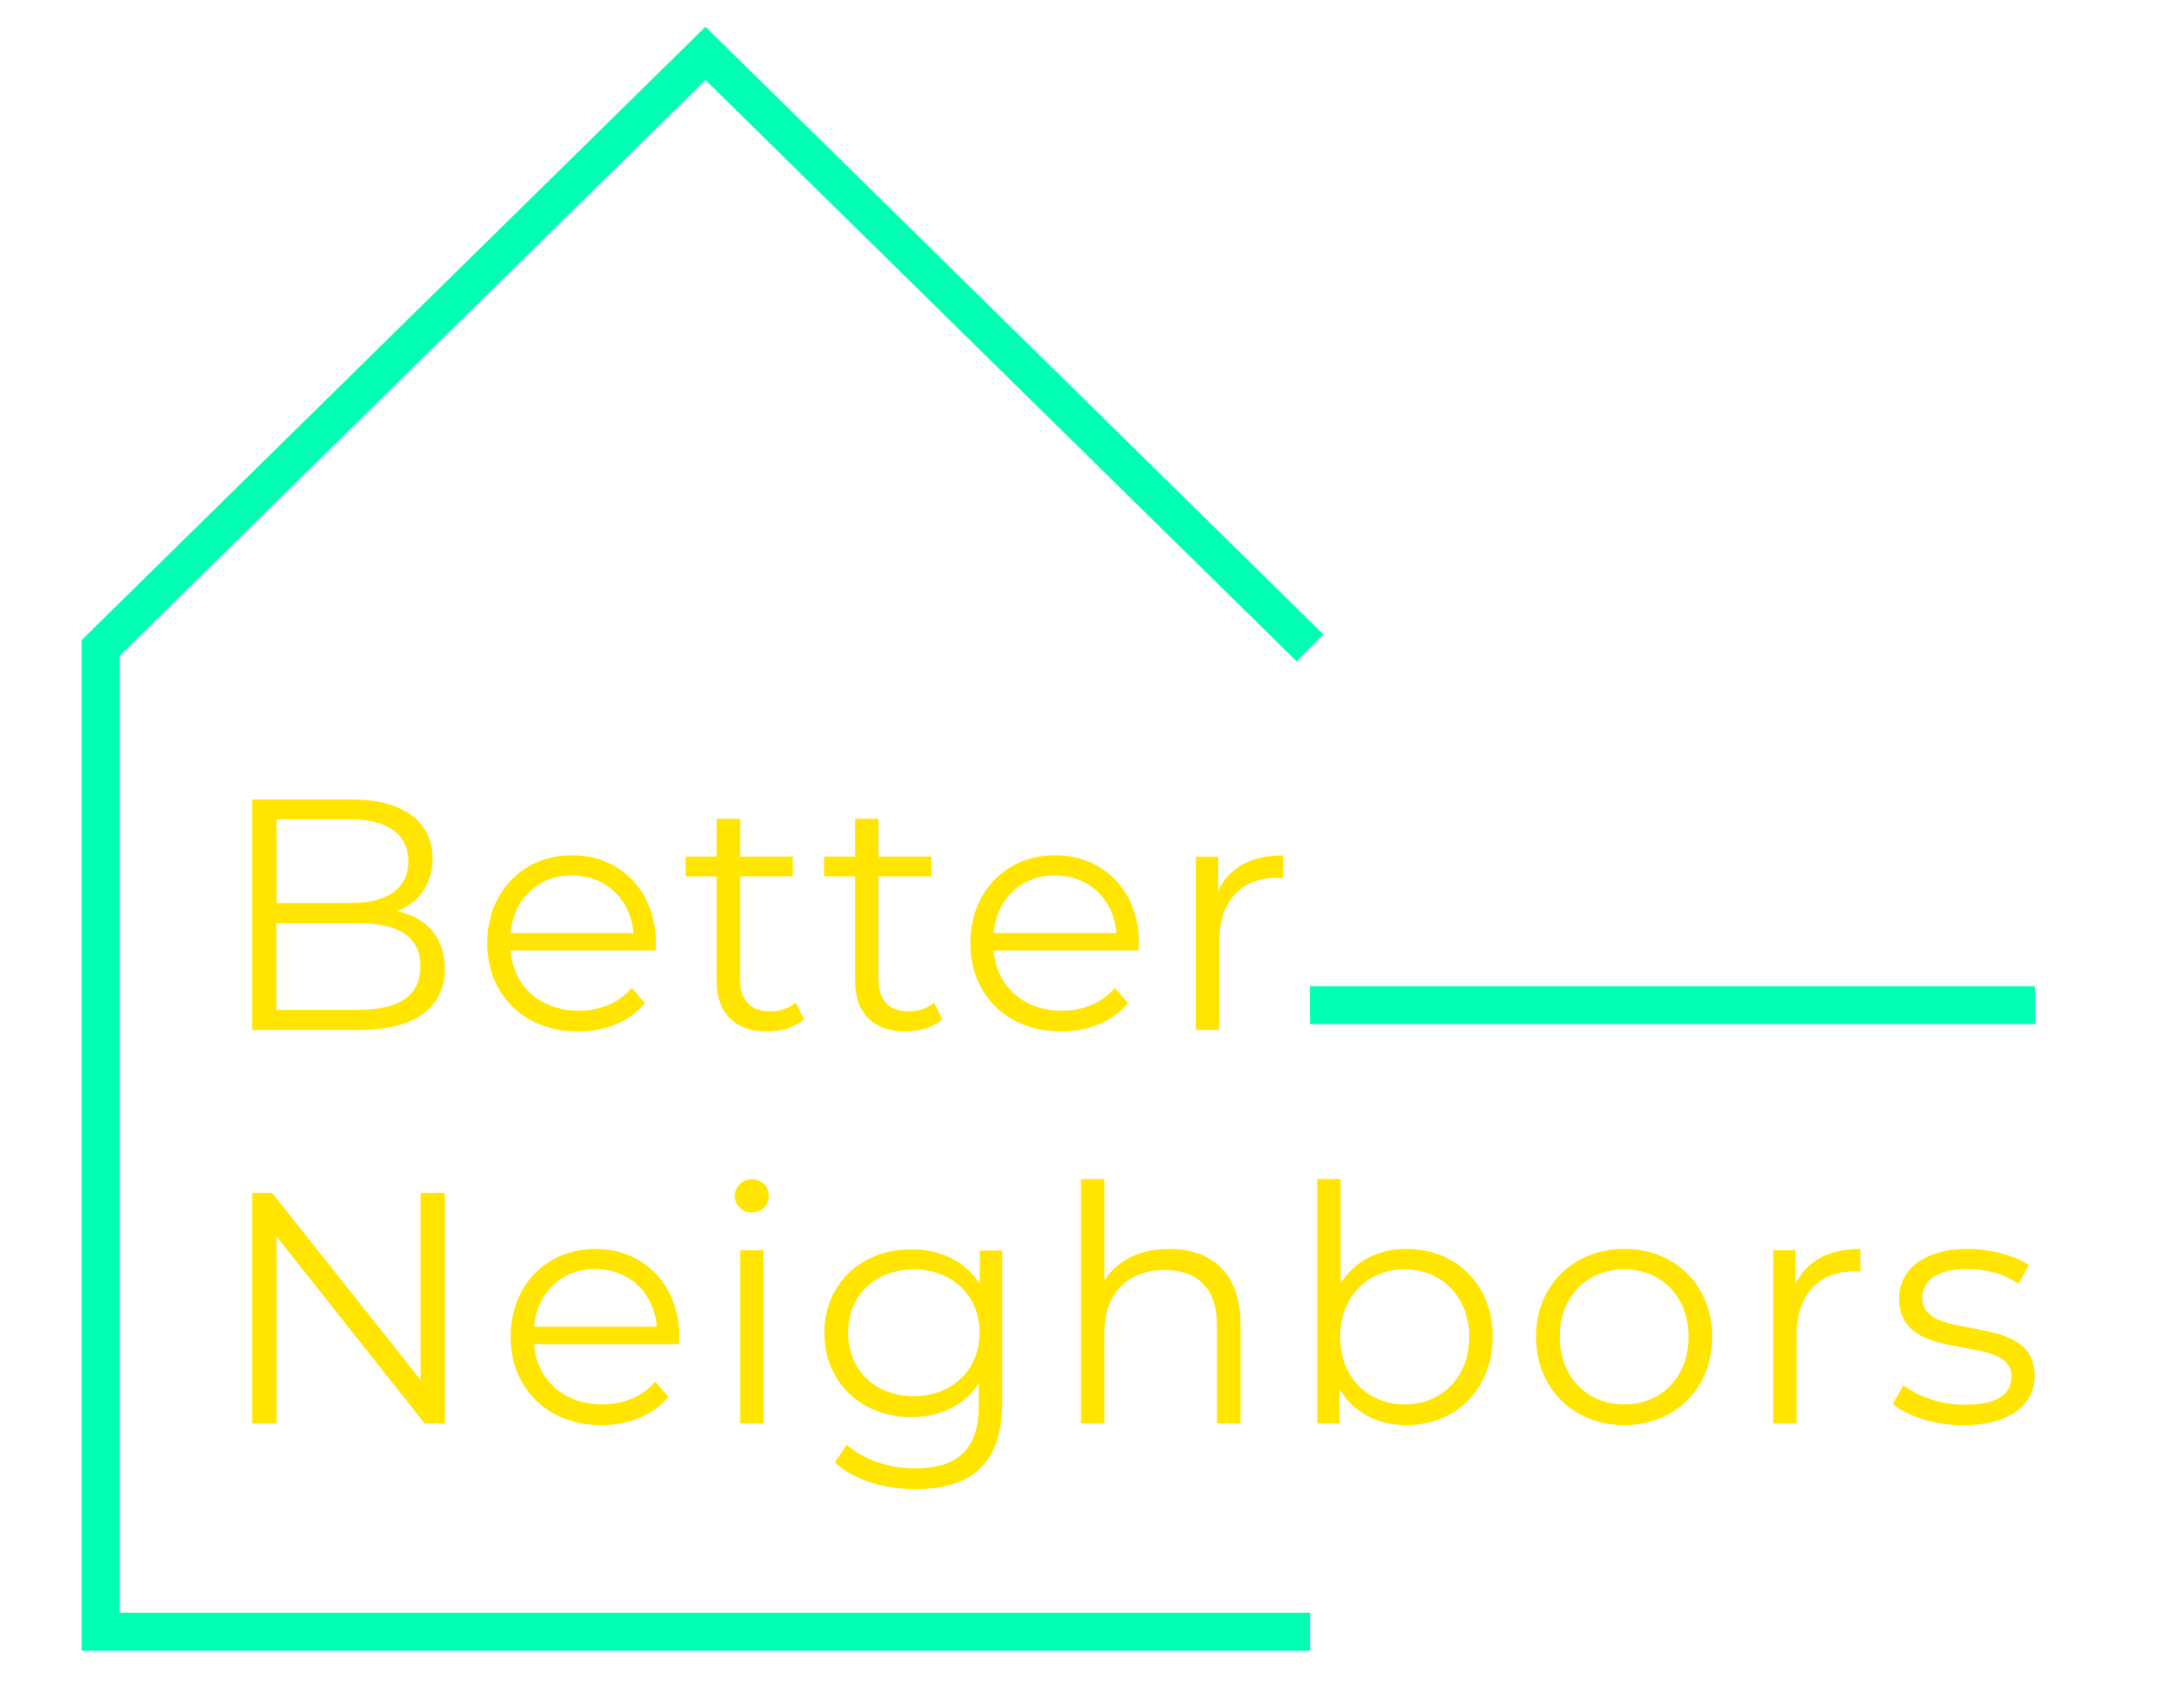
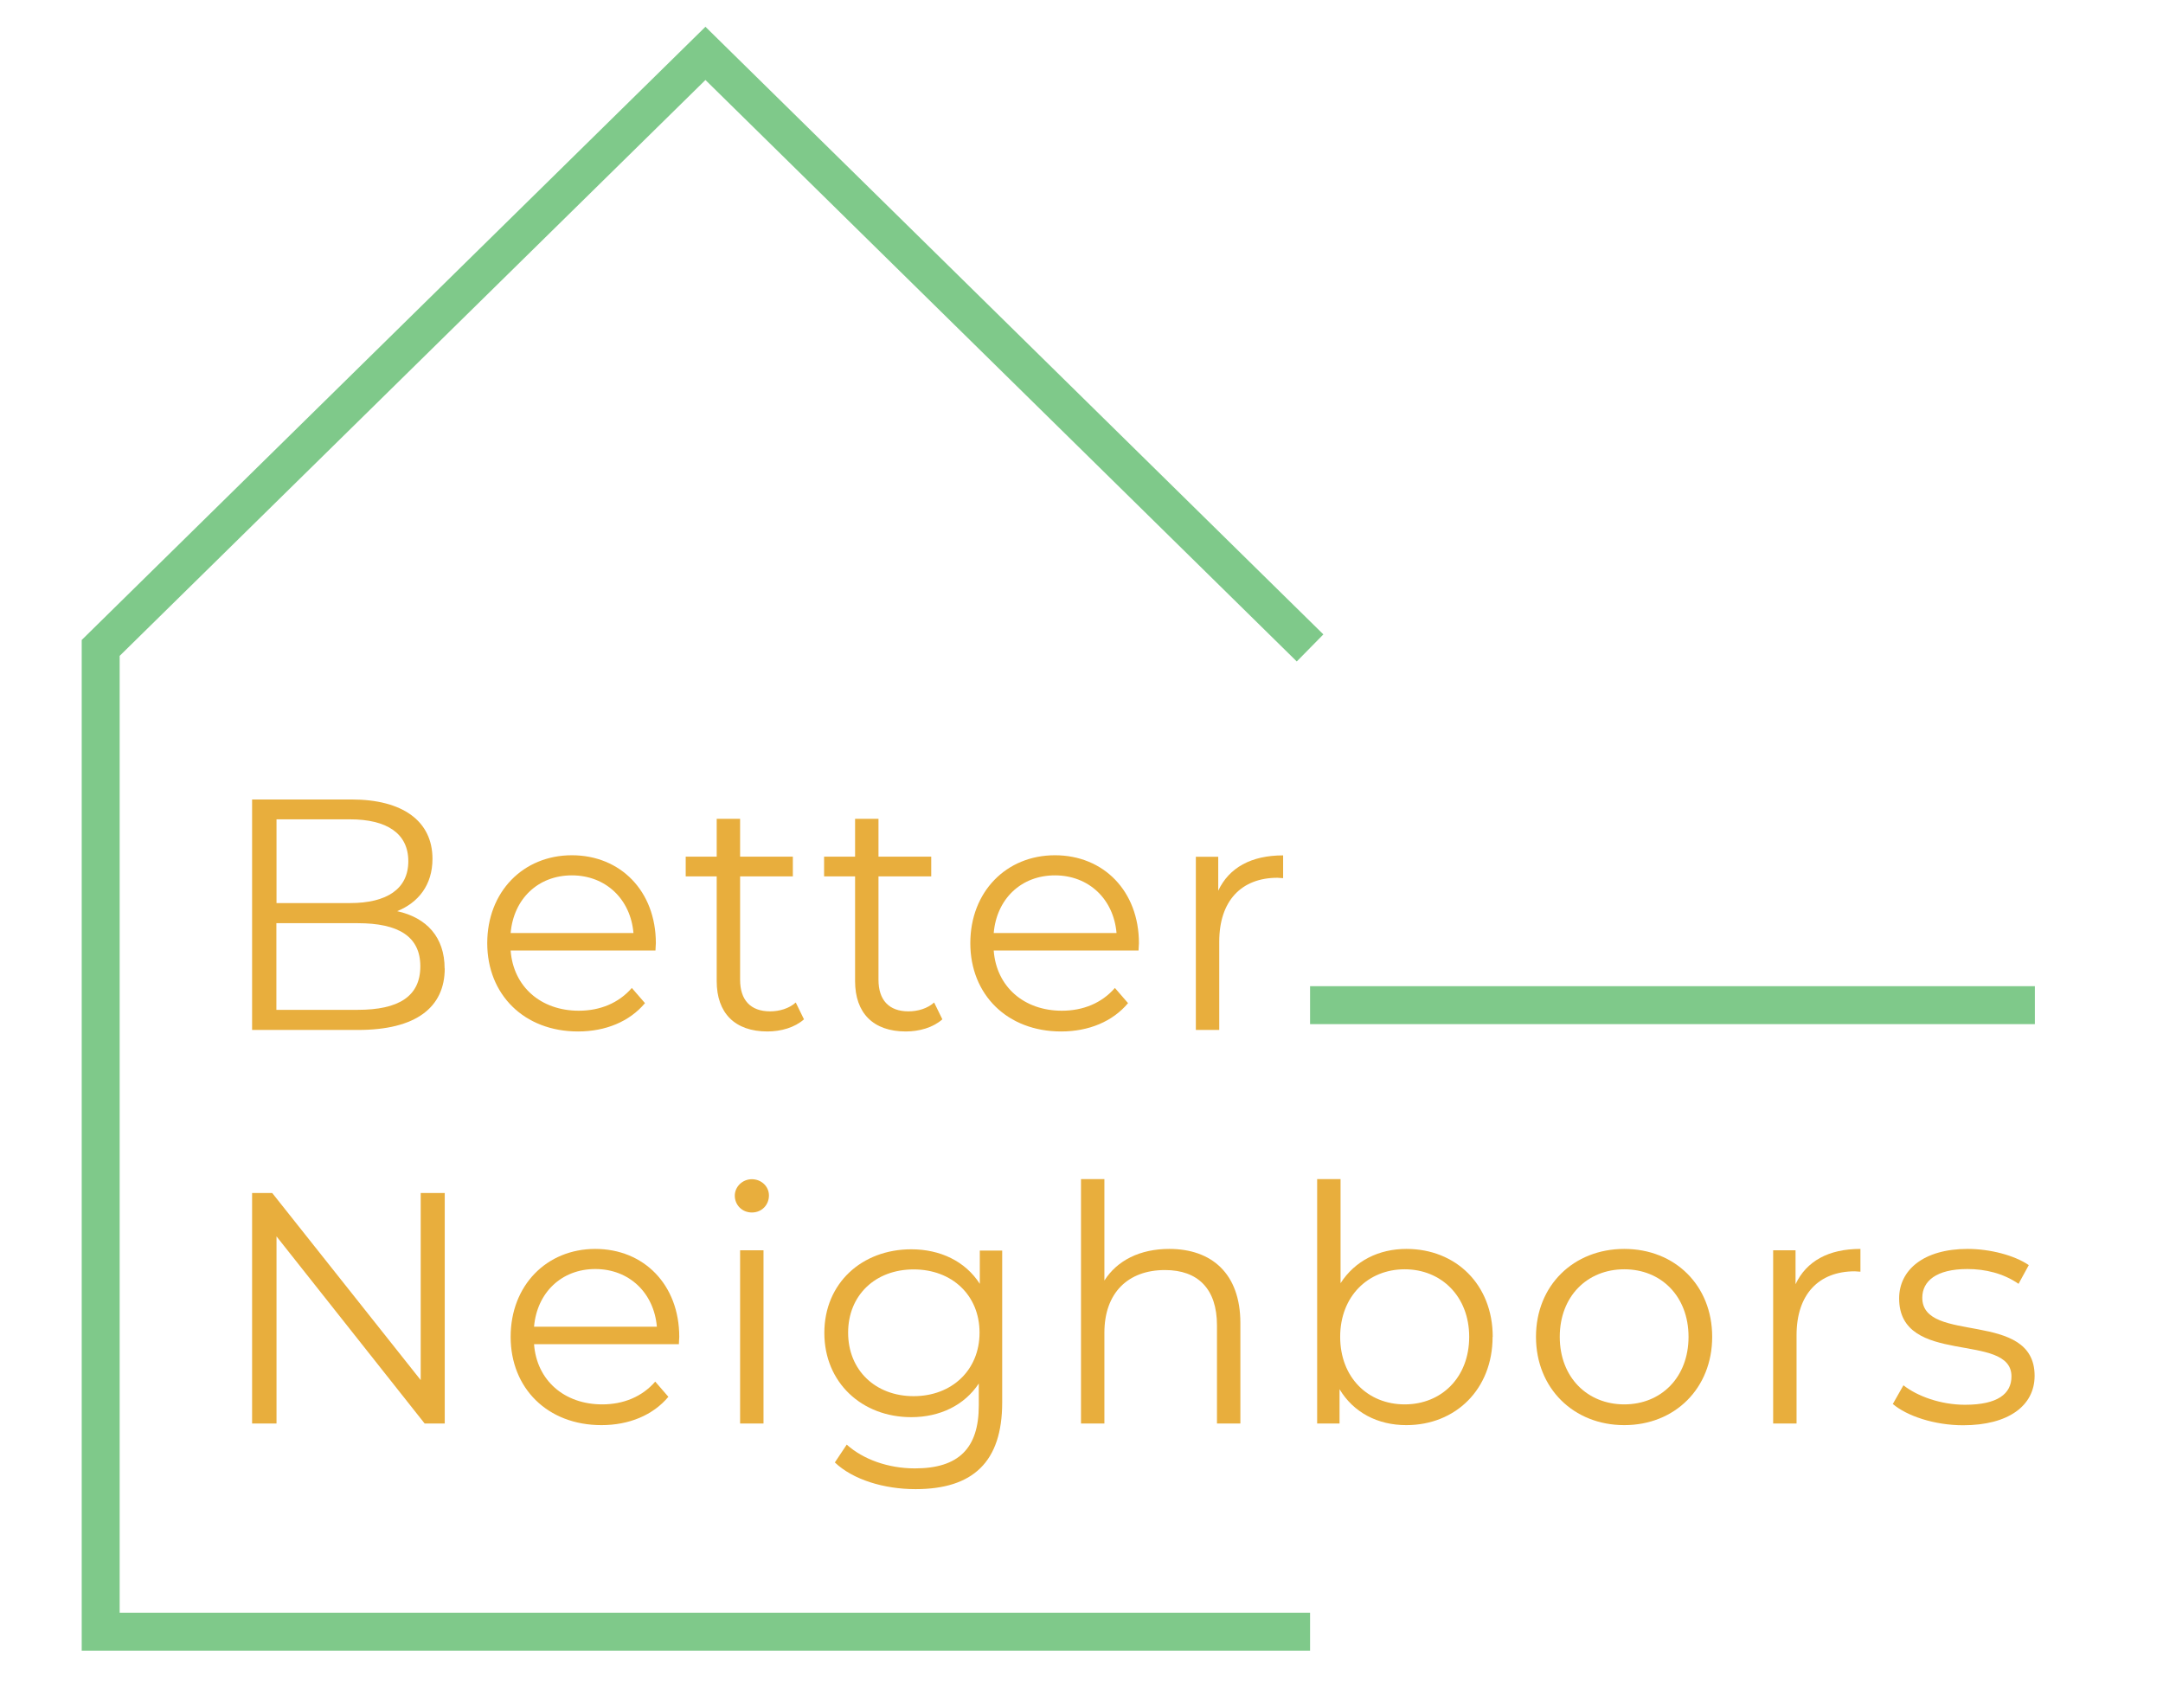
- <svg xmlns="http://www.w3.org/2000/svg" id="Layer_1" data-name="Layer 1" viewBox="0 0 171 135">
+ <svg xmlns="http://www.w3.org/2000/svg" id="Layer_1" data-name="Layer 1" viewBox="0 0 171 135" role="img" aria-label="Better Neighbors">
  <defs>
    <style>
      .cls-1 {
-         fill: #ffe500;
+         fill: #e8ae3d;
      }

      .cls-2 {
        fill: none;
-         stroke: #00ffb2;
+         stroke: #7fc98a;
        stroke-miterlimit: 10;
        stroke-width: 3px;
      }
    </style>
  </defs>
  <g>
    <path class="cls-1" d="M35.16,76.55c0,3.1-2.29,4.87-6.85,4.87h-8.38v-18.22h7.86c4.06,0,6.4,1.72,6.4,4.69,0,2.08-1.12,3.46-2.79,4.14,2.34.52,3.75,2.06,3.75,4.53ZM21.86,64.78v6.61h5.81c2.92,0,4.61-1.12,4.61-3.31s-1.69-3.31-4.61-3.31h-5.81ZM33.23,76.39c0-2.37-1.74-3.41-4.95-3.41h-6.43v6.85h6.43c3.2,0,4.95-1.04,4.95-3.44Z" />
    <path class="cls-1" d="M51.82,75.14h-11.45c.21,2.86,2.39,4.76,5.39,4.76,1.67,0,3.15-.6,4.19-1.8l1.04,1.2c-1.22,1.46-3.12,2.24-5.29,2.24-4.27,0-7.18-2.92-7.18-6.98s2.84-6.95,6.69-6.95,6.64,2.84,6.64,6.95c0,.16-.03.36-.03.57ZM40.37,73.76h9.71c-.23-2.68-2.19-4.56-4.87-4.56s-4.61,1.87-4.84,4.56Z" />
    <path class="cls-1" d="M63.56,80.58c-.73.65-1.82.96-2.89.96-2.58,0-4.01-1.46-4.01-3.98v-8.28h-2.45v-1.56h2.45v-2.99h1.85v2.99h4.17v1.56h-4.17v8.17c0,1.61.83,2.5,2.37,2.5.75,0,1.51-.23,2.03-.7l.65,1.33Z" />
    <path class="cls-1" d="M74.5,80.58c-.73.65-1.82.96-2.89.96-2.58,0-4.01-1.46-4.01-3.98v-8.28h-2.45v-1.56h2.45v-2.99h1.85v2.99h4.17v1.56h-4.17v8.17c0,1.61.83,2.5,2.37,2.5.75,0,1.51-.23,2.03-.7l.65,1.33Z" />
    <path class="cls-1" d="M90.01,75.14h-11.45c.21,2.86,2.39,4.76,5.39,4.76,1.67,0,3.15-.6,4.19-1.8l1.04,1.2c-1.22,1.46-3.12,2.24-5.29,2.24-4.27,0-7.18-2.92-7.18-6.98s2.84-6.95,6.69-6.95,6.64,2.84,6.64,6.95c0,.16-.03.36-.03.57ZM78.56,73.76h9.71c-.23-2.68-2.19-4.56-4.87-4.56s-4.61,1.87-4.84,4.56Z" />
    <path class="cls-1" d="M101.44,67.62v1.8c-.16,0-.31-.03-.44-.03-2.86,0-4.61,1.82-4.61,5.05v6.98h-1.85v-13.69h1.77v2.68c.86-1.82,2.6-2.79,5.13-2.79Z" />
    <path class="cls-1" d="M35.16,94.31v18.22h-1.59l-11.71-14.79v14.79h-1.93v-18.22h1.59l11.74,14.79v-14.79h1.9Z" />
    <path class="cls-1" d="M53.67,106.26h-11.45c.21,2.86,2.39,4.76,5.39,4.76,1.67,0,3.15-.6,4.19-1.8l1.04,1.2c-1.22,1.46-3.12,2.24-5.29,2.24-4.27,0-7.18-2.92-7.18-6.98s2.84-6.95,6.69-6.95,6.64,2.84,6.64,6.95c0,.16-.03.36-.03.57ZM42.22,104.88h9.71c-.23-2.68-2.19-4.56-4.87-4.56s-4.61,1.88-4.84,4.56Z" />
    <path class="cls-1" d="M58.09,94.52c0-.7.6-1.3,1.35-1.3s1.35.57,1.35,1.28c0,.76-.57,1.35-1.35,1.35s-1.35-.6-1.35-1.33ZM58.51,98.84h1.85v13.69h-1.85v-13.69Z" />
    <path class="cls-1" d="M79.23,98.84v12.03c0,4.71-2.32,6.85-6.85,6.85-2.5,0-4.95-.75-6.38-2.11l.94-1.41c1.3,1.17,3.28,1.88,5.39,1.88,3.46,0,5.05-1.59,5.05-4.97v-1.74c-1.15,1.74-3.1,2.66-5.34,2.66-3.9,0-6.87-2.73-6.87-6.66s2.97-6.61,6.87-6.61c2.29,0,4.27.94,5.42,2.73v-2.63h1.77ZM77.44,105.35c0-2.97-2.19-5-5.21-5s-5.18,2.03-5.18,5,2.16,5.02,5.18,5.02,5.21-2.06,5.21-5.02Z" />
    <path class="cls-1" d="M98.06,104.59v7.94h-1.85v-7.76c0-2.89-1.51-4.37-4.11-4.37-2.94,0-4.79,1.82-4.79,4.95v7.18h-1.85v-19.32h1.85v8.02c1.01-1.59,2.81-2.5,5.13-2.5,3.33,0,5.62,1.93,5.62,5.86Z" />
    <path class="cls-1" d="M118,105.68c0,4.14-2.92,6.98-6.82,6.98-2.26,0-4.17-.99-5.28-2.84v2.71h-1.77v-19.32h1.85v8.23c1.14-1.77,3.02-2.71,5.21-2.71,3.9,0,6.82,2.81,6.82,6.95ZM116.15,105.68c0-3.2-2.21-5.34-5.1-5.34s-5.1,2.13-5.1,5.34,2.19,5.34,5.1,5.34,5.1-2.13,5.1-5.34Z" />
    <path class="cls-1" d="M121.43,105.68c0-4.06,2.97-6.95,6.98-6.95s6.95,2.89,6.95,6.95-2.94,6.98-6.95,6.98-6.98-2.92-6.98-6.98ZM133.49,105.68c0-3.2-2.16-5.34-5.08-5.34s-5.1,2.13-5.1,5.34,2.19,5.34,5.1,5.34,5.08-2.13,5.08-5.34Z" />
    <path class="cls-1" d="M147.08,98.73v1.8c-.16,0-.31-.03-.44-.03-2.86,0-4.61,1.82-4.61,5.05v6.98h-1.85v-13.69h1.77v2.68c.86-1.82,2.6-2.79,5.13-2.79Z" />
    <path class="cls-1" d="M149.65,110.97l.83-1.46c1.09.86,2.94,1.54,4.87,1.54,2.6,0,3.67-.88,3.67-2.24,0-3.57-8.88-.75-8.88-6.17,0-2.24,1.93-3.91,5.41-3.91,1.77,0,3.7.5,4.84,1.28l-.81,1.48c-1.2-.83-2.63-1.17-4.04-1.17-2.47,0-3.57.96-3.57,2.27,0,3.7,8.88.91,8.88,6.17,0,2.37-2.08,3.91-5.65,3.91-2.26,0-4.45-.73-5.57-1.69Z" />
  </g>
  <polyline class="cls-2" points="103.57 51.22 55.77 4.22 7.96 51.22 7.96 128.99 103.57 128.99" />
  <line class="cls-2" x1="103.57" y1="79.46" x2="160.87" y2="79.46" />
</svg>
